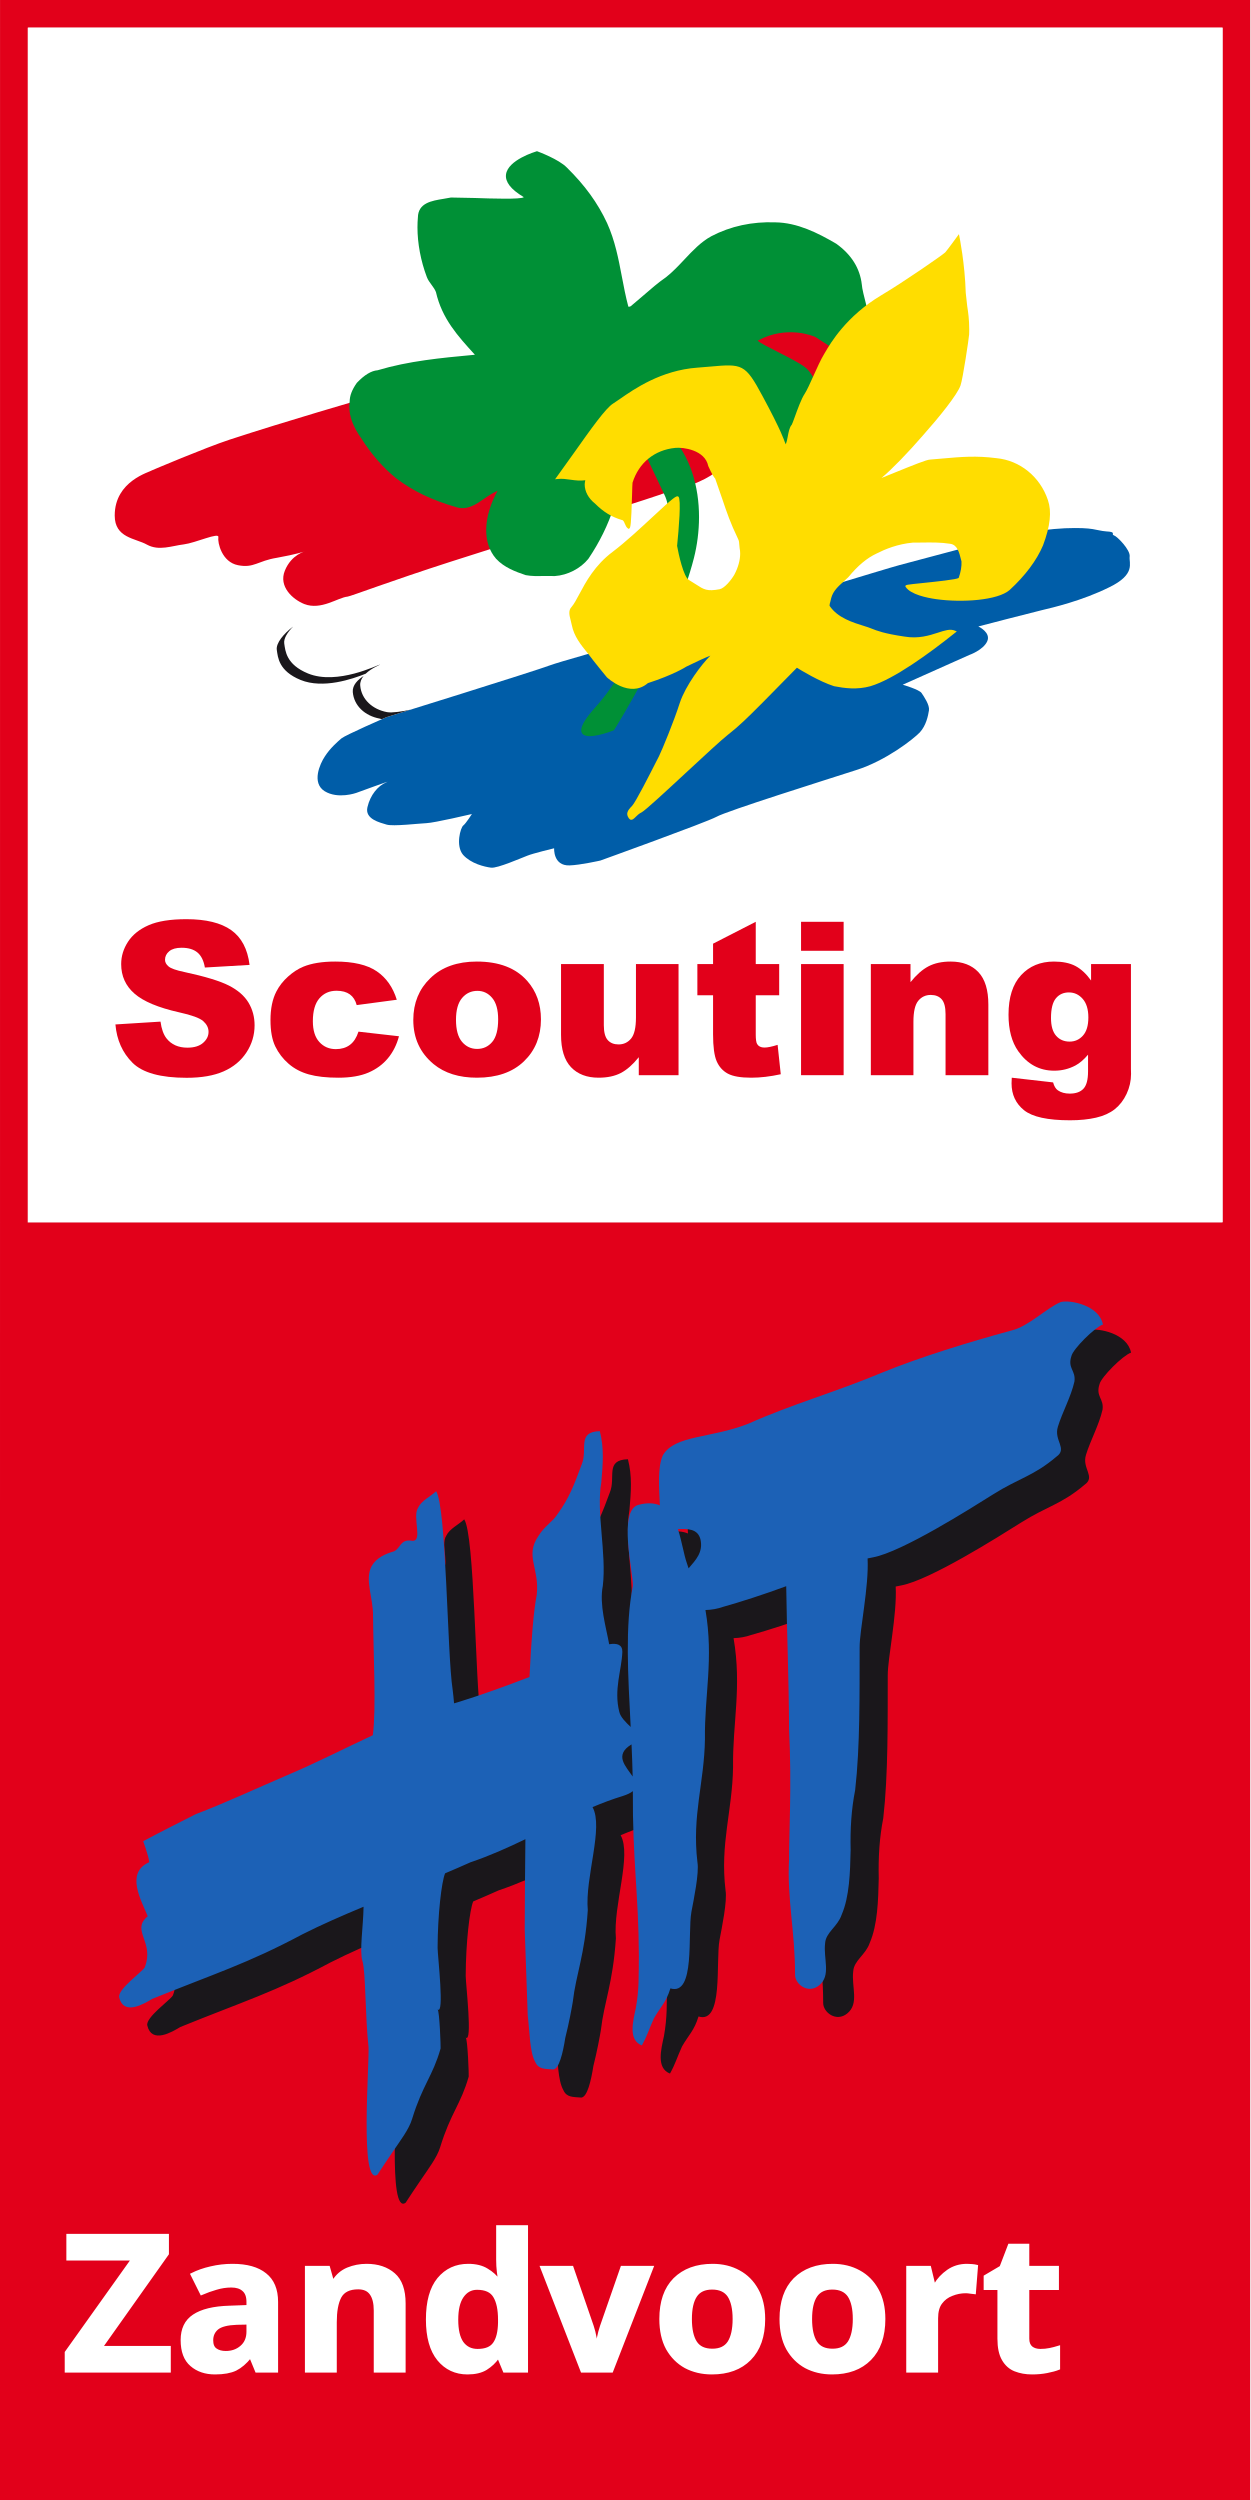
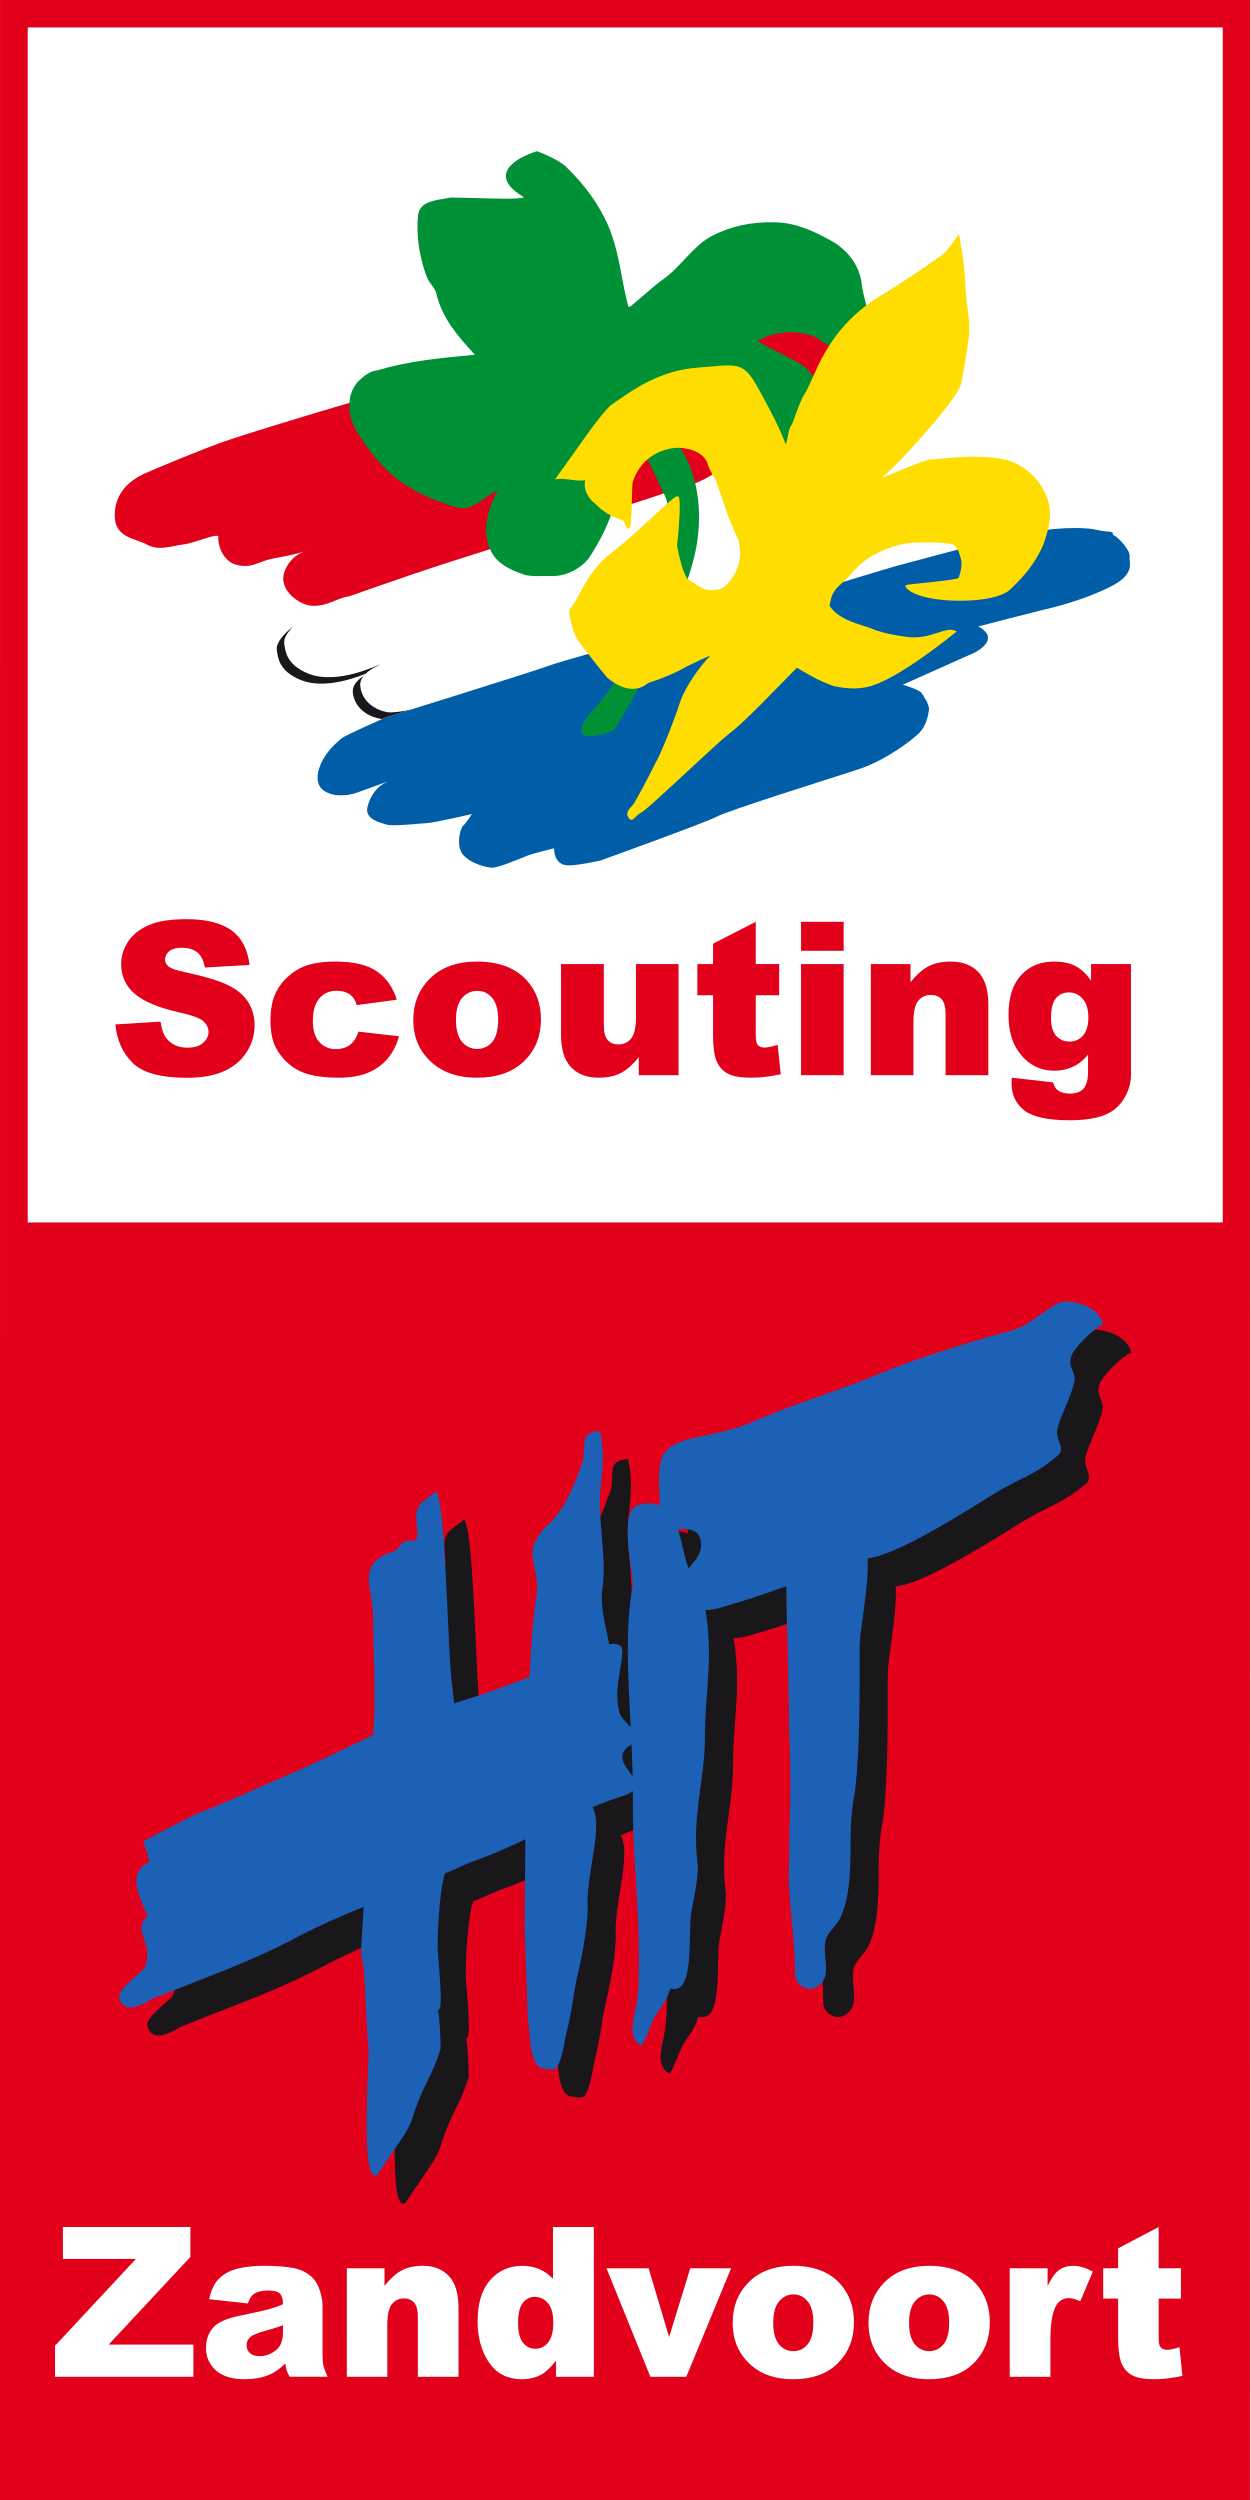
<svg xmlns="http://www.w3.org/2000/svg" version="1.1" width="204.337" height="408.625" id="svg2" xml:space="preserve">
  <defs id="defs6" />
  <g transform="matrix(1.25,0,0,-1.25,0,408.625)" id="g10">
    <g transform="scale(0.1)" id="g12">
      <g id="g9632" transform="matrix(19.8778,0,0,-18.80744,-19338.741,10633.13)">
        <g id="g82028">
          <path id="path4076-6-2" style="fill:#e2001a;fill-opacity:1;fill-rule:nonzero;stroke:none;stroke-width:0.517" d="m 974.704,393.476 h 78.598 v 83.07 l -78.598,0.002 z m 80.416,-1.923 h -82.236 l -0.004,173.816 h 82.234 z" />
          <path d="m 974.732,393.476 h 78.571 v 83.043 h -78.571 z" style="fill:#ffffff;fill-opacity:1;fill-rule:nonzero;stroke:none;stroke-width:0.517" id="path4078-2-2" />
          <g id="g4088-6-0" transform="matrix(0.5030737,0,0,-0.5317044,1007.809,400.7399)">
            <path d="m 0,0 c -1.266,-0.374 -5.429,-1.854 -5.858,-5.208 -0.022,-0.172 -0.035,-0.354 -0.035,-0.543 0,-0.094 0.012,-0.193 0.019,-0.291 -0.537,0.016 -1.032,0.031 -1.367,0.043 l -3.419,0.069 -1.234,-0.217 c -1.465,-0.239 -5.424,-0.885 -5.504,-4.953 -0.012,-0.27 -0.059,-1.342 -0.059,-1.342 0,-2.416 0.494,-5.055 1.392,-7.43 0.264,-0.709 0.668,-1.254 0.961,-1.652 0.004,-0.005 0.177,-0.254 0.229,-0.329 0.516,-2.029 1.376,-3.696 2.403,-5.168 -2.774,-0.332 -5.574,-0.785 -8.335,-1.613 l 0.558,0.104 c -1.507,-0.114 -2.95,-0.914 -4.414,-2.449 l -0.135,-0.143 -0.113,-0.16 c -0.489,-0.698 -0.844,-1.381 -1.078,-2.059 -5.703,-1.688 -10.399,-3.133 -14.208,-4.378 -3.359,-1.107 -10.045,-3.952 -10.327,-4.073 l -0.183,-0.078 c 0,0 -0.039,-0.026 -0.051,-0.033 -0.049,-0.02 -0.099,-0.041 -0.099,-0.041 -5.114,-2.082 -6.187,-5.604 -6.187,-8.192 0,-4.065 3.155,-5.193 4.671,-5.736 0.343,-0.122 0.696,-0.248 0.879,-0.352 2.044,-1.118 4.007,-0.732 5.439,-0.45 l 0.97,0.169 c 0.703,0.086 1.476,0.315 2.246,0.557 0.709,-1.487 2.006,-2.86 4.042,-3.252 1.741,-0.341 2.902,-0.02 3.836,0.317 0.053,-0.523 0.159,-1.045 0.374,-1.552 0.36,-0.849 0.961,-1.628 1.707,-2.291 -1.233,-0.964 -2.984,-2.703 -2.984,-4.812 0,-0.19 0.014,-0.381 0.045,-0.576 -10e-4,0.002 0.02,-0.145 0.02,-0.145 0.16,-1.126 0.586,-4.118 4.682,-5.796 1.575,-0.645 3.397,-0.828 5.44,-0.566 0.18,-0.617 0.45,-1.199 0.809,-1.728 -1.127,-0.556 -1.381,-0.749 -1.554,-0.888 l -0.057,-0.047 c -0.751,-0.641 -1.844,-1.643 -2.668,-2.929 -0.343,-0.512 -1.375,-2.232 -1.375,-4.192 0,-0.354 0.034,-0.716 0.111,-1.08 0.262,-1.228 0.965,-2.233 2.033,-2.907 1.489,-0.92 3.115,-1.015 4.37,-0.896 0.204,-1.319 1.172,-2.826 4.164,-3.703 l 0.191,-0.057 c 0.963,-0.293 2.259,-0.242 4.995,-0.01 l 1.099,0.085 c 0.331,0.011 0.887,0.094 1.536,0.21 10e-4,-1.343 0.396,-2.539 1.148,-3.428 l 0.054,-0.063 c 1.694,-1.881 4.248,-2.391 5.266,-2.522 1.136,-0.159 2.585,0.325 5.394,1.469 l 0.687,0.275 c 0.137,0.054 0.478,0.154 0.879,0.265 0.109,-0.145 0.186,-0.298 0.321,-0.437 0.605,-0.624 1.689,-1.355 3.411,-1.295 1.57,0.041 4.219,0.631 4.516,0.697 l 0.159,0.036 0.152,0.056 c 3.273,1.18 14.067,5.091 15.509,5.866 l 0.054,0.031 c 1.196,0.603 10.773,3.659 14.863,4.963 l 2.94,0.943 c 4.309,1.355 8.266,4.418 9.406,5.605 l 0.041,0.045 c 0.955,1.042 1.577,2.471 1.85,4.246 0.031,0.19 0.045,0.377 0.045,0.563 0,0.933 -0.363,1.817 -0.85,2.654 2.241,1 4.427,1.977 4.49,2.005 0.803,0.298 2.868,1.221 3.731,3.128 0.201,0.447 0.292,0.885 0.319,1.312 2.39,0.614 5.027,1.289 5.027,1.289 0.002,0 0.082,0.02 0.082,0.02 1.515,0.359 5.539,1.313 9.289,3.171 3.504,1.696 4.178,3.706 4.178,5.401 0,0.23 -0.014,0.453 -0.032,0.67 l -0.013,0.154 -0.012,-0.196 c 0.015,0.126 0.023,0.254 0.023,0.382 0,1.758 -1.455,3.635 -2.789,4.615 -0.021,0.076 -0.037,0.129 -0.037,0.129 -0.846,1.02 -2.109,1.086 -2.717,1.117 l 0.069,-0.004 -0.746,0.122 c -0.963,0.203 -2.012,0.359 -4.254,0.309 -0.052,0.675 -0.158,1.323 -0.367,1.926 -1.328,3.98 -4.841,6.823 -8.943,7.212 -2.569,0.324 -4.559,0.208 -6.7,0.025 1.84,2.151 3.728,4.584 4.225,6.035 0.43,1.225 1.223,6.816 1.261,7.335 l 0.006,0.077 0.011,0.719 c 0,1.542 -0.155,2.59 -0.284,3.434 -0.01,0.085 -0.162,1.469 -0.178,1.605 -0.123,3.707 -0.741,7 -0.866,7.628 l -1.24,6.155 -3.705,-5.046 c -0.484,-0.669 -1.079,-1.47 -1.336,-1.793 -0.738,-0.567 -4.149,-2.928 -6.73,-4.544 -0.578,2.327 -1.957,4.374 -4.144,5.939 l -0.098,0.07 -0.104,0.062 c -2.75,1.607 -5.771,3.102 -9.239,3.148 -3.476,0.12 -6.71,-0.588 -9.616,-2.105 -1.766,-0.953 -3.072,-2.346 -4.225,-3.574 -0.724,-0.77 -1.394,-1.484 -2.107,-2.047 l 0.137,0.101 c -0.629,-0.433 -1.213,-0.894 -1.778,-1.361 -0.435,2.292 -0.943,4.86 -2.074,7.361 -1.372,2.936 -3.205,5.471 -5.772,8.002 -1.247,1.281 -3.534,2.264 -4.79,2.737 L 1.623,-0.017 0.84,0.247 Z" style="fill:#ffffff;fill-opacity:1;fill-rule:nonzero;stroke:none" id="path4090-0-2" />
          </g>
          <g id="g4092-6-4" transform="matrix(0.5030737,0,0,-0.5317044,991.5831,436.2888)">
            <path d="m 0,0 c -0.149,0.932 1.083,2.277 2.351,3.174 1.306,0.894 3.397,1.827 4.668,2.275 1.267,0.412 2.164,0.71 2.873,0.936 4.107,1.418 13.365,4.664 13.738,4.812 0.41,0.19 21.426,7.057 23.219,7.432 1.753,0.373 9.294,3.729 10.081,4.403 0.519,0.448 15.787,2.202 17.767,1.232 1.939,-0.97 -0.634,-7.618 2.912,-6.645 3.504,0.969 14.444,2.688 16.384,-0.447 1.941,-3.137 0.376,-4.705 -1.006,-5.301 -1.344,-0.562 -26.764,-6.906 -26.764,-6.906 0,0 -36.211,-9.781 -37.592,-10.004 -1.082,-0.189 -8.547,-2.503 -11.386,-3.434 -0.783,-0.261 0.112,0.037 -1.379,-0.412 -1.906,-0.556 -1.569,-0.261 -2.428,-0.111 -1.904,0.373 -3.36,1.682 -3.51,3.471 -0.149,1.754 2.801,2.761 2.578,2.761 -0.224,0 -5.563,-2.725 -9.407,-1.158 C 0.224,-2.764 0.148,-0.971 0,0" style="fill:#ffffff;fill-opacity:1;fill-rule:nonzero;stroke:none" id="path4094-4-4" />
          </g>
          <g id="g4096-8-8" transform="matrix(0.5030737,0,0,-0.5317044,998.2916,441.4205)">
            <path d="m 0,0 c 0,0 19.337,6.007 21.428,6.795 2.09,0.782 24.784,7.018 26.353,7.352 1.53,0.336 17.508,5.266 19.333,5.75 1.83,0.485 13.891,3.696 13.891,3.696 0,0 3.846,0.93 7.726,1.117 3.883,0.15 3.993,-0.298 5.413,-0.41 1.419,-0.074 0.558,-0.373 1.009,-0.524 0.41,-0.111 2.162,-1.902 2.053,-2.761 -0.115,-0.858 0.856,-2.315 -2.689,-4.03 -3.547,-1.757 -7.392,-2.652 -8.811,-2.988 -1.416,-0.334 -8.289,-2.126 -8.289,-2.126 0,0 1.685,-0.784 1.161,-1.942 C 78.056,8.772 76.226,8.138 76.226,8.138 L 67.528,4.253 c 0,0 2.166,-0.633 2.463,-1.081 0.3,-0.448 1.082,-1.568 0.969,-2.275 -0.109,-0.712 -0.373,-1.982 -1.192,-2.876 -0.824,-0.858 -4.406,-3.696 -8.325,-4.93 -3.918,-1.267 -16.911,-5.336 -18.29,-6.121 -1.383,-0.743 -15.158,-5.709 -15.158,-5.709 0,0 -2.648,-0.598 -4.03,-0.635 -2.164,-0.074 -2.016,2.239 -2.016,2.239 0,0 -2.799,-0.673 -3.51,-0.971 -0.708,-0.262 -3.918,-1.68 -4.739,-1.565 -0.859,0.111 -2.614,0.52 -3.658,1.679 -1.009,1.194 -0.335,3.581 0.037,3.846 0.335,0.26 1.118,1.49 1.118,1.49 0,0 -4.926,-1.157 -5.934,-1.193 -0.969,-0.037 -4.367,-0.451 -5.227,-0.188 -0.856,0.264 -2.873,0.71 -2.5,2.276 0.373,1.608 1.381,2.8 2.464,3.248 1.082,0.451 -3.92,-1.379 -3.92,-1.379 0,0 -2.389,-0.86 -4.143,0.223 -1.718,1.084 -0.634,3.548 0.037,4.554 0.671,1.046 1.642,1.905 2.165,2.35 C -5.303,-2.313 0,0 0,0" style="fill:#005da8;fill-opacity:1;fill-rule:nonzero;stroke:none" id="path4098-6-0" />
          </g>
          <g id="g4100-8-4" transform="matrix(0.5030737,0,0,-0.5317044,982.9075,424.2408)">
            <path d="m 0,0 c 0,0 6.829,2.91 10.114,3.993 7.54,2.465 16.836,5.153 19.898,6.049 2.91,0.895 11.907,3.62 19.522,5.934 6.049,1.83 11.273,3.398 11.834,3.545 1.306,0.298 27.436,8.513 28.296,7.505 0.858,-0.969 3.548,-3.397 3.398,-6.908 C 92.911,16.573 86.417,7.95 85.297,7.354 84.14,6.792 64.804,2.985 64.804,2.985 c 0,0 10.004,3.957 10.449,-0.15 0.414,-4.106 -7.764,-5.562 -8.174,-5.784 -0.409,-0.262 -16.237,-5.227 -28.107,-9.034 -7.879,-2.538 -12.954,-4.479 -13.441,-4.553 -1.267,-0.112 -3.469,-1.83 -5.674,-0.972 -1.492,0.596 -3.395,2.276 -2.538,4.366 0.86,2.131 2.69,2.539 2.69,2.539 0,0 -1.196,-0.408 -3.734,-0.859 -2.539,-0.41 -2.987,-1.379 -5.077,-0.97 -2.127,0.411 -2.689,2.95 -2.577,3.66 0.149,0.708 -2.984,-0.747 -4.517,-0.936 -1.567,-0.186 -3.248,-0.895 -4.815,-0.035 -1.528,0.859 -4.218,0.859 -4.218,3.806 0,4.555 4.593,5.677 4.929,5.937" style="fill:#e2001a;fill-opacity:1;fill-rule:nonzero;stroke:none" id="path4102-1-6" />
          </g>
          <g id="g4104-6-4" transform="matrix(0.5030737,0,0,-0.5317044,1030.003,413.3699)">
            <path d="M 0,0 C 0,0.002 -0.281,1.17 -0.281,1.17 -0.527,2.128 -0.83,3.317 -0.855,3.825 -1.096,5.95 -2.221,7.746 -4.2,9.163 c -2.446,1.432 -5.095,2.756 -7.96,2.793 -3.035,0.111 -5.848,-0.496 -8.362,-1.81 C -21.883,9.411 -22.984,8.237 -24.053,7.1 -24.801,6.304 -25.574,5.479 -26.443,4.792 -27.492,4.068 -28.467,3.22 -29.408,2.401 L -31.073,0.985 C -31.11,0.976 -31.302,0.892 -31.36,0.919 l -0.037,0.066 c -0.34,1.28 -0.59,2.594 -0.832,3.867 -0.441,2.316 -0.895,4.711 -1.937,7.014 -1.23,2.634 -2.899,4.937 -5.256,7.253 -1.057,1.09 -3.747,2.079 -3.86,2.123 l -0.047,0.016 -0.047,-0.013 c -0.154,-0.047 -3.76,-1.125 -4.004,-3.031 -0.123,-0.965 0.634,-1.946 2.252,-2.916 -0.002,0 0.036,-0.031 0.071,-0.059 -0.447,-0.298 -4.145,-0.176 -6.389,-0.099 l -3.129,0.063 c -0.029,-0.005 -0.979,-0.173 -0.979,-0.173 -1.553,-0.253 -3.316,-0.535 -3.348,-2.437 -0.037,-0.416 -0.056,-0.842 -0.056,-1.281 0,-2.096 0.429,-4.403 1.224,-6.504 0.137,-0.37 0.381,-0.704 0.617,-1.022 0.232,-0.318 0.454,-0.619 0.577,-0.953 0.795,-3.479 2.863,-5.746 5.055,-8.148 0,0 0.025,-0.03 0.036,-0.041 -0.129,-0.012 -0.263,-0.026 -0.263,-0.026 -4.131,-0.387 -8.406,-0.787 -12.459,-2.004 -0.82,-0.062 -1.72,-0.601 -2.715,-1.645 -0.645,-0.919 -0.936,-1.694 -0.936,-2.458 -0.033,-0.223 -0.046,-0.449 -0.046,-0.676 0,-1.281 0.493,-2.596 1.528,-4.073 1.363,-2.146 2.876,-3.878 4.621,-5.295 2.213,-1.668 4.634,-2.829 7.853,-3.762 1.421,-0.438 2.581,0.376 3.707,1.165 0.536,0.376 1.095,0.731 1.673,0.977 -0.837,-1.502 -1.485,-3.35 -1.485,-5.141 0,-1.358 0.366,-2.672 1.299,-3.748 1.047,-1.129 2.548,-1.693 3.872,-2.134 0.784,-0.145 1.53,-0.13 2.321,-0.109 l 1.487,-0.009 c 1.654,0.104 3.367,0.989 4.383,2.257 2.941,4.36 4.421,9.005 4.421,13.837 0,0.558 -0.02,1.12 -0.06,1.681 0.021,0.047 0.165,0.368 0.165,0.368 0,0 0.057,0.121 0.111,0.236 0.188,-0.17 1.343,-1.211 1.343,-1.211 1.441,-1.128 1.508,-1.276 2.32,-3.069 l 1.637,-3.454 c 0.415,-0.811 0.609,-1.987 0.609,-3.416 0,-6.483 -3.994,-18.145 -9.62,-24.375 -1.249,-1.387 -1.865,-2.38 -1.865,-3.013 0,-0.161 0.039,-0.298 0.118,-0.415 0.66,-0.945 3.766,0.249 4.117,0.39 l 0.044,0.016 0.026,0.041 c 0.08,0.125 7.919,12.567 10.433,22.477 0.415,1.631 0.669,3.47 0.669,5.364 0,3.889 -1.069,8.015 -4.027,11.054 -0.032,0.025 -0.609,0.507 -0.609,0.507 -0.243,0.228 -0.52,0.479 -0.84,0.671 0.068,0.138 0.195,0.409 0.263,0.552 1.465,-0.385 2.817,-0.981 4.122,-1.564 1.569,-0.703 3.048,-1.366 4.73,-1.686 0.594,-0.145 1.013,-0.389 1.418,-0.626 0.613,-0.357 1.191,-0.691 2.275,-0.645 l 1.67,0.176 c 0.754,0.112 1.25,0.187 1.771,-0.051 0.186,-0.084 0.441,-0.041 0.774,0.14 1.442,0.785 4.069,4.005 4.287,5.537 0.008,0.086 0.008,0.188 0.008,0.297 0,1.305 -0.49,4.08 -1.966,5.217 -0.737,0.577 -2.26,1.349 -3.604,2.027 -1.069,0.539 -2.366,1.197 -2.603,1.46 3.949,2.144 7.507,0.494 7.543,0.478 3.702,-2.385 4.907,-3.158 5.331,-3.371 0.02,-0.014 0.008,-0.044 0.028,-0.055 0,0 0.018,0.024 0.023,0.029 0.164,-0.078 0.195,-0.056 0.225,-0.018 l 0.085,0.13 -0.171,0.111 c -0.135,0.086 0.138,0.66 0.378,1.166 C -0.469,-3.861 0.378,-2.075 0,0" style="fill:#009036;fill-opacity:1;fill-rule:nonzero;stroke:none" id="path4106-26-7" />
          </g>
          <g id="g4108-6-5" transform="matrix(0.5030737,0,0,-0.5317044,1025.846,417.0914)">
            <path d="M 0,0 V -0.002 Z" style="fill:#009036;fill-opacity:1;fill-rule:nonzero;stroke:none" id="path4110-1-6" />
          </g>
          <g id="g4112-5-8" transform="matrix(0.5030737,0,0,-0.5317044,1041.813,426.3183)">
            <path d="m 0,0 c -1.013,3.038 -3.654,5.186 -6.732,5.473 -2.657,0.341 -4.586,0.17 -7.03,-0.045 l -1.657,-0.142 c -0.405,0 -2.202,-0.722 -4.701,-1.739 -0.592,-0.242 -1.158,-0.473 -1.639,-0.664 1.366,1.127 3.536,3.39 5.38,5.518 2.125,2.385 4.542,5.37 4.956,6.581 0.308,0.873 1.087,6.127 1.128,6.681 0.005,0.212 0.01,0.411 0.01,0.603 0,1.371 -0.139,2.283 -0.264,3.099 l -0.191,1.729 c -0.114,3.849 -0.82,7.304 -0.826,7.342 l -0.067,0.33 -0.2,-0.274 c -0.013,-0.017 -1.27,-1.754 -1.595,-2.116 -0.33,-0.33 -5.472,-3.896 -8.365,-5.606 -4.571,-2.731 -6.638,-6.268 -7.315,-7.43 l -0.162,-0.274 c -0.425,-0.696 -0.912,-1.777 -1.38,-2.821 -0.44,-0.976 -0.854,-1.899 -1.157,-2.364 -0.427,-0.631 -0.935,-2.034 -1.306,-3.063 -0.164,-0.453 -0.321,-0.883 -0.377,-0.972 -0.301,-0.321 -0.422,-0.979 -0.538,-1.614 -0.066,-0.363 -0.141,-0.7 -0.245,-0.951 -0.048,0.092 -0.101,0.205 -0.142,0.33 -0.014,0.048 -0.405,1.368 -2.886,5.96 -2.293,4.279 -2.644,4.249 -6.933,3.87 l -1.609,-0.133 c -4.737,-0.347 -8.249,-2.79 -10.133,-4.103 l -0.869,-0.586 C -57.819,12.02 -59.73,9.324 -61.938,6.205 l -2.5,-3.49 0.334,0.033 c 0.585,0.068 1.131,-0.011 1.713,-0.096 0.606,-0.086 1.235,-0.16 1.904,-0.067 -0.037,-0.18 -0.079,-0.362 -0.079,-0.544 0,-0.91 0.475,-1.813 1.353,-2.508 1.096,-1.094 2.152,-1.742 3.522,-2.152 0.171,-0.007 0.272,-0.236 0.365,-0.462 0.104,-0.243 0.212,-0.498 0.415,-0.638 l 0.076,-0.054 0.101,0.048 c 0.171,0.096 0.244,0.494 0.359,4.336 0.021,0.766 0.044,1.557 0.064,1.655 0.827,2.613 2.866,4.276 5.582,4.551 1.006,0.109 3.897,-0.254 4.32,-2.379 0.012,-0.04 0.573,-1.295 0.906,-1.637 0.004,-0.016 0.942,-2.707 0.942,-2.707 0.578,-1.715 1.033,-3.069 2.045,-5.173 0.139,-0.25 0.153,-0.515 0.168,-0.79 l 0.044,-0.442 c 0.046,-0.222 0.068,-0.459 0.068,-0.703 0,-0.851 -0.266,-1.816 -0.762,-2.746 -0.407,-0.707 -1.274,-1.767 -1.914,-1.902 -1.656,-0.315 -2.077,-0.041 -3.094,0.623 l -0.943,0.59 c -0.687,0.402 -1.34,3.349 -1.535,4.451 0.229,2.248 0.552,6.133 0.172,6.439 -0.229,0.205 -0.667,-0.136 -3.319,-2.601 -1.609,-1.494 -3.611,-3.354 -5.264,-4.603 -2.358,-1.761 -3.53,-3.962 -4.387,-5.57 -0.372,-0.698 -0.694,-1.302 -1.008,-1.652 -0.446,-0.476 -0.275,-1.118 -0.112,-1.735 l 0.148,-0.63 c 0.289,-1.474 1.19,-2.585 2.059,-3.659 l 0.175,-0.218 c 0.588,-0.81 2.335,-2.931 2.352,-2.952 0.043,-0.038 2.976,-2.807 5.363,-0.764 3.364,1.088 4.961,2.111 5.024,2.155 1.197,0.592 2.506,1.196 3.15,1.438 -1.084,-1.049 -3.25,-3.888 -4.006,-6.195 -0.753,-2.368 -2.316,-6.154 -2.717,-6.96 l -0.41,-0.799 c -0.789,-1.553 -2.634,-5.192 -3.111,-5.698 -0.602,-0.601 -0.835,-1.014 -0.424,-1.606 0.086,-0.127 0.184,-0.193 0.298,-0.205 0.202,-0.016 0.373,0.153 0.587,0.364 0.203,0.201 0.455,0.451 0.795,0.612 0.484,0.253 3.131,2.706 5.93,5.302 2.234,2.071 4.543,4.213 5.294,4.793 1.545,1.203 2.715,2.375 4.194,3.856 l 0.414,0.412 c 0,0 3.871,3.937 4.47,4.544 0.477,-0.3 2.94,-1.806 4.86,-2.416 1.389,-0.273 3.027,-0.482 4.751,0 3.073,0.908 7.732,4.313 11.101,7.006 l 0.195,0.157 -0.227,0.098 c -0.624,0.269 -1.339,0.034 -2.244,-0.262 -1.125,-0.364 -2.526,-0.821 -4.36,-0.511 -2.655,0.389 -3.613,0.768 -4.312,1.046 l -0.482,0.18 c -0.003,0 -0.287,0.091 -0.287,0.091 -1.791,0.555 -3.644,1.136 -4.713,2.687 -0.009,0.028 -0.014,0.055 -0.014,0.086 0,0.123 0.053,0.301 0.11,0.497 l 0.113,0.466 c 0.244,0.922 0.947,1.548 1.625,2.153 l 0.61,0.567 c 1.256,1.524 2.44,2.508 3.728,3.106 1.071,0.548 2.748,1.235 4.691,1.407 l 1.17,0.01 c 1.273,0.019 2.476,0.037 3.723,-0.161 0.933,-0.123 1.181,-1.111 1.42,-2.066 l 0.063,-0.25 c 0.032,-0.631 -0.102,-1.426 -0.37,-2.15 -0.232,-0.202 -2.988,-0.485 -4.631,-0.657 -2.289,-0.234 -2.291,-0.243 -2.326,-0.4 l -0.014,-0.059 0.043,-0.063 c 0.645,-0.988 2.776,-1.425 3.99,-1.596 3.404,-0.477 8.041,-0.159 9.598,1.193 2.039,1.871 3.549,3.888 4.371,5.839 C 0.311,-3.422 0.52,-1.486 0,0" style="fill:#ffdd00;fill-opacity:1;fill-rule:nonzero;stroke:none" id="path4114-1-4" />
          </g>
          <g id="g4116-9-1" transform="matrix(0.5030737,0,0,-0.5317044,997.8745,437.7582)">
            <path d="m 0,0 c -0.221,-0.006 -5.576,-2.736 -9.404,-1.167 -2.872,1.179 -2.962,2.956 -3.11,3.919 -0.097,0.644 0.42,1.47 1.16,2.216 -1.199,-0.902 -2.271,-2.157 -2.131,-3.064 0.146,-0.959 0.236,-2.739 3.108,-3.916 2.942,-1.205 6.787,0.125 8.508,0.813 C -1.056,-0.416 0.144,0.005 0,0" style="fill:#1a171b;fill-opacity:1;fill-rule:nonzero;stroke:none" id="path4118-1-9" />
          </g>
          <g id="g4120-3-0" transform="matrix(0.5030737,0,0,-0.5317044,999.8897,440.8929)">
            <path d="m 0,0 c -0.983,-0.228 -2.427,-0.448 -3.078,-0.325 -1.901,0.357 -3.352,1.666 -3.505,3.465 -0.041,0.48 0.15,0.901 0.44,1.263 -0.719,-0.468 -1.49,-1.181 -1.412,-2.109 0.152,-1.798 1.604,-3.107 3.505,-3.463 0.12,-0.023 0.216,-0.049 0.298,-0.073 0.354,0.154 0.575,0.25 0.575,0.25 0,0 1.264,0.395 3.177,0.992" style="fill:#1a171b;fill-opacity:1;fill-rule:nonzero;stroke:none" id="path4122-9-7" />
          </g>
          <g id="g4124-7-7" transform="matrix(0.5030737,0,0,-0.5317044,980.4742,462.779)">
            <path d="m 0,0 5.896,0.368 c 0.128,-0.956 0.388,-1.685 0.78,-2.187 0.638,-0.812 1.551,-1.218 2.737,-1.218 0.884,0 1.566,0.207 2.045,0.623 0.479,0.414 0.718,0.895 0.718,1.442 0,0.52 -0.228,0.985 -0.684,1.396 C 11.036,0.835 9.978,1.222 8.318,1.587 5.6,2.198 3.662,3.011 2.503,4.022 1.336,5.034 0.752,6.325 0.752,7.894 c 0,1.031 0.299,2.003 0.896,2.921 0.597,0.916 1.497,1.637 2.696,2.162 1.199,0.524 2.843,0.787 4.931,0.787 2.564,0 4.518,-0.478 5.863,-1.43 1.345,-0.954 2.146,-2.47 2.401,-4.55 L 11.697,7.442 C 11.542,8.345 11.216,9.003 10.719,9.413 10.222,9.823 9.535,10.028 8.66,10.028 7.939,10.028 7.396,9.876 7.032,9.569 6.667,9.265 6.484,8.892 6.484,8.454 6.484,8.136 6.636,7.849 6.937,7.593 7.229,7.329 7.922,7.082 9.016,6.854 11.725,6.271 13.665,5.68 14.837,5.083 c 1.172,-0.598 2.025,-1.34 2.559,-2.223 0.533,-0.885 0.8,-1.875 0.8,-2.969 0,-1.287 -0.356,-2.472 -1.067,-3.557 -0.712,-1.086 -1.706,-1.908 -2.983,-2.47 -1.277,-0.561 -2.886,-0.841 -4.83,-0.841 -3.411,0 -5.773,0.657 -7.086,1.969 C 0.917,-3.693 0.173,-2.025 0,0" style="fill:#e2001a;fill-opacity:1;fill-rule:nonzero;stroke:none" id="path4126-9-6" />
          </g>
          <g id="g4128-76-6" transform="matrix(0.5030737,0,0,-0.5317044,996.4626,463.2806)">
            <path d="M 0,0 5.295,-0.602 C 5.003,-1.706 4.524,-2.662 3.858,-3.469 3.192,-4.275 2.342,-4.903 1.307,-5.35 0.271,-5.797 -1.045,-6.021 -2.641,-6.021 c -1.541,0 -2.825,0.144 -3.85,0.431 -1.027,0.287 -1.909,0.752 -2.648,1.395 -0.739,0.642 -1.318,1.395 -1.737,2.261 -0.42,0.866 -0.63,2.015 -0.63,3.446 0,1.494 0.255,2.738 0.767,3.731 0.373,0.729 0.884,1.382 1.532,1.961 0.647,0.579 1.313,1.01 1.997,1.291 1.085,0.447 2.477,0.671 4.173,0.671 2.371,0 4.18,-0.424 5.425,-1.272 1.245,-0.848 2.118,-2.09 2.62,-3.722 l -5.24,-0.698 c -0.164,0.621 -0.463,1.088 -0.897,1.402 -0.434,0.314 -1.015,0.473 -1.744,0.473 -0.921,0 -1.667,-0.33 -2.237,-0.991 -0.57,-0.66 -0.855,-1.659 -0.855,-2.997 0,-1.192 0.282,-2.099 0.849,-2.717 0.564,-0.621 1.285,-0.929 2.161,-0.929 0.729,0 1.343,0.186 1.84,0.56 C -0.618,-1.351 -0.246,-0.775 0,0" style="fill:#e2001a;fill-opacity:1;fill-rule:nonzero;stroke:none" id="path4130-3-2" />
          </g>
          <g id="g4132-6-4" transform="matrix(0.5030737,0,0,-0.5317044,1002.877,462.4586)">
            <path d="m 0,0 c 0,-1.295 0.262,-2.253 0.786,-2.874 0.525,-0.62 1.184,-0.93 1.978,-0.93 0.801,0 1.461,0.305 1.976,0.916 0.516,0.612 0.774,1.593 0.774,2.943 0,1.258 -0.261,2.195 -0.781,2.81 C 4.214,3.482 3.571,3.789 2.805,3.789 1.993,3.789 1.322,3.477 0.793,2.852 0.265,2.228 0,1.275 0,0 m -5.582,-0.014 c 0,2.216 0.747,4.042 2.244,5.479 1.495,1.437 3.516,2.155 6.061,2.155 2.909,0 5.107,-0.845 6.593,-2.532 1.196,-1.358 1.793,-3.032 1.793,-5.02 0,-2.235 -0.741,-4.066 -2.223,-5.493 -1.483,-1.428 -3.532,-2.141 -6.15,-2.141 -2.335,0 -4.223,0.592 -5.664,1.778 -1.769,1.469 -2.654,3.393 -2.654,5.774" style="fill:#e2001a;fill-opacity:1;fill-rule:nonzero;stroke:none" id="path4134-8-9" />
          </g>
          <g id="g4136-2-4" transform="matrix(0.5030737,0,0,-0.5317044,1017.517,466.3073)">
            <path d="M 0,0 H -5.199 V 2.354 C -5.975,1.388 -6.758,0.698 -7.546,0.287 c -0.789,-0.409 -1.758,-0.615 -2.907,-0.615 -1.532,0 -2.735,0.458 -3.606,1.375 -0.871,0.917 -1.306,2.328 -1.306,4.234 v 9.248 h 5.595 v -7.99 c 0,-0.911 0.169,-1.56 0.506,-1.941 0.338,-0.384 0.813,-0.576 1.423,-0.576 0.666,0 1.212,0.256 1.636,0.766 0.424,0.512 0.637,1.429 0.637,2.751 v 6.99 H 0 Z" style="fill:#e2001a;fill-opacity:1;fill-rule:nonzero;stroke:none" id="path4138-0-6" />
          </g>
          <g id="g4140-6-7" transform="matrix(0.5030737,0,0,-0.5317044,1022.596,455.643)">
            <path d="M 0,0 V -5.527 H 3.064 V -9.604 H 0 v -5.148 c 0,-0.618 0.06,-1.028 0.178,-1.228 0.182,-0.31 0.502,-0.464 0.958,-0.464 0.41,0 0.984,0.119 1.723,0.354 l 0.411,-3.843 c -1.377,-0.301 -2.664,-0.452 -3.858,-0.452 -1.387,0 -2.408,0.178 -3.064,0.532 -0.659,0.356 -1.143,0.896 -1.458,1.62 -0.314,0.724 -0.472,1.897 -0.472,3.519 v 5.11 h -2.052 v 4.077 h 2.052 v 2.668 z" style="fill:#e2001a;fill-opacity:1;fill-rule:nonzero;stroke:none" id="path4142-5-2" />
          </g>
          <path d="m 1025.576,458.582 h 2.801 v 7.725 h -2.801 z m 0,-2.939 h 2.801 v 2.015 h -2.801 z" style="fill:#e2001a;fill-opacity:1;fill-rule:nonzero;stroke:none;stroke-width:0.517" id="path4144-4-3" />
          <g id="g4146-3-5" transform="matrix(0.5030737,0,0,-0.5317044,1030.167,458.582)">
            <path d="m 0,0 h 5.186 v -2.366 c 0.774,0.966 1.559,1.657 2.352,2.073 0.794,0.414 1.761,0.622 2.901,0.622 1.541,0 2.748,-0.459 3.618,-1.376 0.873,-0.916 1.308,-2.332 1.308,-4.248 v -9.234 H 9.769 v 7.99 c 0,0.912 -0.169,1.558 -0.506,1.935 -0.337,0.379 -0.812,0.569 -1.423,0.569 -0.676,0 -1.223,-0.256 -1.642,-0.767 -0.42,-0.511 -0.63,-1.427 -0.63,-2.749 v -6.978 H 0 Z" style="fill:#e2001a;fill-opacity:1;fill-rule:nonzero;stroke:none" id="path4148-8-2" />
          </g>
          <g id="g4150-4-9" transform="matrix(0.5030737,0,0,-0.5317044,1042.018,462.3278)">
            <path d="m 0,0 c 0,-1.049 0.225,-1.827 0.671,-2.333 0.446,-0.506 1.035,-0.76 1.765,-0.76 0.693,0 1.275,0.262 1.744,0.788 0.47,0.524 0.705,1.315 0.705,2.373 0,1.058 -0.246,1.868 -0.739,2.428 C 3.652,3.058 3.051,3.338 2.34,3.338 1.629,3.338 1.062,3.08 0.637,2.564 0.213,2.049 0,1.194 0,0 m 5.24,7.045 h 5.213 V -6.677 l 0.014,-0.642 c 0,-0.912 -0.196,-1.782 -0.582,-2.608 -0.387,-0.825 -0.903,-1.492 -1.545,-2.004 -0.645,-0.51 -1.459,-0.88 -2.449,-1.107 -0.991,-0.229 -2.123,-0.343 -3.401,-0.343 -2.918,0 -4.922,0.439 -6.011,1.314 -1.091,0.876 -1.636,2.048 -1.636,3.515 0,0.184 0.009,0.43 0.027,0.739 l 5.404,-0.615 c 0.137,-0.502 0.347,-0.848 0.63,-1.04 0.41,-0.283 0.925,-0.425 1.545,-0.425 0.803,0 1.403,0.215 1.799,0.644 0.398,0.429 0.596,1.177 0.596,2.244 v 2.203 C 4.297,-5.45 3.75,-5.919 3.201,-6.212 2.346,-6.667 1.419,-6.896 0.424,-6.896 c -1.942,0 -3.51,0.848 -4.705,2.544 -0.849,1.205 -1.273,2.795 -1.273,4.776 0,2.262 0.547,3.985 1.642,5.172 1.094,1.184 2.526,1.778 4.296,1.778 1.13,0 2.063,-0.192 2.798,-0.575 C 3.916,6.416 4.602,5.781 5.24,4.897 Z" style="fill:#e2001a;fill-opacity:1;fill-rule:nonzero;stroke:none" id="path4152-6-4" />
          </g>
          <g id="g4154-7-8" transform="matrix(0.5030737,0,0,-0.5317044,1020.807,500.5295)">
            <path d="m 0,0 c 0.391,-1.708 -0.641,-2.729 -1.551,-3.798 -0.076,0.209 -0.15,0.421 -0.217,0.655 C -2.183,-1.977 -2.43,-0.225 -2.949,1.33 -1.701,1.387 -0.354,1.404 0,0 m -9.011,-26.816 c 0.063,-1.389 0.116,-2.789 0.148,-4.202 -0.87,1.313 -2.489,2.794 -0.148,4.202 m 61.643,54.901 c -0.492,2.512 -4.254,3.25 -5.5,2.944 C 45.267,30.271 42.895,27.815 40.652,27.3 35.039,25.77 28.656,23.805 23.763,21.801 17.609,19.224 11.963,17.669 6.284,15.123 1.326,13.168 -3.34,13.658 -4.91,10.998 -5.639,9.426 -5.4,6.622 -5.309,4.435 -6.021,4.74 -6.906,4.815 -8.053,4.518 -10.868,3.921 -8.74,-4.59 -8.837,-6.087 c -1.042,-5.307 -0.628,-11.674 -0.285,-18.451 -0.63,0.601 -1.32,1.269 -1.484,1.954 -0.753,2.938 0.31,5.476 0.393,7.855 0.027,0.969 -0.701,1.174 -1.721,1.006 -0.405,2.234 -1.313,5.185 -0.832,7.636 0.506,4.279 -0.885,9.599 -0.196,13.55 0.212,2.431 0.375,4.477 -0.197,6.679 -3.028,-0.076 -1.555,-2.366 -2.358,-4.323 -0.998,-2.706 -1.652,-4.424 -3.14,-6.48 -0.721,-1.136 -1.703,-1.546 -2.555,-2.944 -1.767,-2.611 0.196,-4.166 -0.195,-7.66 -0.405,-2.057 -0.713,-5.79 -0.947,-10.739 -2.984,-1.15 -6.25,-2.336 -9.069,-3.207 -0.269,-0.076 -0.529,-0.158 -0.794,-0.239 -0.05,0.593 -0.11,1.196 -0.188,1.811 -0.721,4.659 -0.803,23.887 -2.16,25.924 -0.77,-0.728 -1.916,-1.219 -2.358,-2.161 -0.786,-1.185 0.688,-4.458 -0.785,-4.319 -1.556,0.269 -1.473,-0.957 -2.356,-1.375 -1.082,-0.32 -2.308,-0.81 -2.947,-1.964 -0.917,-1.792 0.229,-4.083 0.198,-6.48 0.025,-4.352 0.445,-12.307 -0.032,-15.605 -3.749,-1.744 -7.313,-3.58 -11.164,-5.214 -4.075,-1.742 -8.084,-3.625 -11.98,-5.107 -2.078,-1.055 -4.221,-2.118 -6.873,-3.534 -0.034,0.026 0.703,-1.857 0.785,-2.75 -3.192,-1.398 -0.983,-5.082 -0.197,-7.069 -2.258,-1.857 0.933,-3.33 -0.391,-6.679 -0.312,-0.58 -3.585,-2.872 -3.34,-3.926 0.573,-2.462 3.274,-0.827 4.32,-0.198 8.118,3.298 12.455,4.609 19.641,8.446 2.445,1.238 5.169,2.428 7.992,3.604 -0.027,-2.509 -0.57,-5.849 -0.136,-7.14 0.423,-1.448 0.342,-7.174 0.785,-11.195 0.131,-2.119 -1.18,-18.402 1.178,-16.692 0.589,0.907 1.244,1.889 1.964,2.944 0.997,1.483 2.143,2.957 2.553,4.321 1.391,4.527 2.699,5.59 3.731,9.232 0.033,0.042 -0.131,4.869 -0.393,5.106 0.917,-0.81 0.016,6.881 0,8.052 0.014,4.341 0.516,8.636 0.981,9.742 1.135,0.481 2.257,0.963 3.341,1.452 2.481,0.831 4.846,1.896 7.159,3.011 -0.044,-3.777 -0.073,-7.748 -0.089,-11.848 0.081,-2.464 0.245,-7.128 0.393,-11.196 0.261,-2.151 0.261,-4.849 0.982,-6.087 0.424,-0.973 1.243,-0.891 2.356,-0.981 0.769,0.09 1.259,2.136 1.571,4.125 0.507,2.019 0.834,3.82 0.982,4.711 0.425,3.691 1.57,6.066 1.963,11.981 -0.389,4.281 2.104,10.839 0.619,13.489 1.288,0.544 2.584,1.035 3.899,1.435 0.653,0.203 1.092,0.423 1.375,0.655 -0.057,-8.935 0.752,-13.515 0.785,-21.471 -0.033,-2.807 0.049,-4.362 -0.392,-6.874 -0.377,-1.744 -1.032,-4.197 0.785,-4.91 0.719,1.287 0.885,2.021 1.571,3.535 0.866,1.514 1.605,2.088 2.161,3.928 3.288,-1.021 2.225,7.161 2.749,10.016 0.294,1.563 1.031,5.083 0.784,6.481 -0.734,6.129 0.902,10.385 0.984,16.104 -0.081,5.695 1.166,10.448 0.067,16.871 0.803,0.015 1.62,0.174 2.289,0.412 2.2,0.612 5.432,1.652 8.27,2.706 0.08,-6.138 0.345,-11.849 0.373,-18.811 0.375,-6.978 -0.035,-14.506 0,-16.89 -0.279,-5.228 0.783,-9.318 0.785,-15.121 -0.002,-1.236 1.717,-2.545 3.143,-1.374 1.601,1.284 0.539,3.494 0.784,5.499 0.082,1.432 1.636,2.168 2.161,3.729 1.03,2.367 1.111,5.559 1.178,8.447 -0.067,2.758 0.097,5.377 0.59,7.856 0.654,5.703 0.572,12.658 0.587,18.657 -0.011,2.303 1.231,7.937 1.039,11.638 0.231,0.046 0.467,0.093 0.73,0.146 3.778,0.712 12.698,6.357 15.712,8.248 3.371,2.12 5.252,2.365 8.247,4.909 1.506,1.056 -0.377,2.12 0.197,3.927 0.572,1.876 1.717,3.922 2.158,5.892 0.213,1.466 -0.931,1.712 -0.39,3.34 0.195,0.907 3.058,3.773 4.123,4.124" style="fill:#1a171b;fill-opacity:1;fill-rule:nonzero;stroke:none" id="path4156-2-0" />
          </g>
          <g id="g4158-6-1" transform="matrix(0.5030737,0,0,-0.5317044,1018.958,498.5751)" style="fill:#009036;fill-opacity:1">
            <path d="m 0,0 c 0.391,-1.708 -0.641,-2.729 -1.551,-3.798 -0.076,0.209 -0.15,0.421 -0.217,0.655 C -2.183,-1.977 -2.43,-0.225 -2.949,1.33 -1.701,1.387 -0.354,1.404 0,0 m -9.011,-26.816 c 0.063,-1.389 0.116,-2.789 0.148,-4.202 -0.87,1.313 -2.488,2.794 -0.148,4.202 m 61.643,54.901 c -0.492,2.512 -4.254,3.25 -5.499,2.944 C 45.268,30.271 42.895,27.815 40.653,27.3 35.039,25.77 28.656,23.805 23.763,21.801 17.609,19.224 11.963,17.669 6.284,15.123 1.326,13.168 -3.34,13.658 -4.91,10.998 -5.639,9.426 -5.4,6.621 -5.309,4.435 -6.021,4.74 -6.906,4.814 -8.053,4.518 -10.868,3.921 -8.74,-4.59 -8.837,-6.087 c -1.043,-5.307 -0.628,-11.675 -0.285,-18.451 -0.63,0.601 -1.32,1.269 -1.484,1.954 -0.753,2.938 0.31,5.476 0.393,7.855 0.026,0.969 -0.7,1.174 -1.722,1.006 -0.404,2.234 -1.312,5.185 -0.831,7.636 0.507,4.279 -0.884,9.599 -0.196,13.55 0.211,2.431 0.375,4.477 -0.197,6.679 -3.028,-0.076 -1.555,-2.366 -2.358,-4.323 -0.998,-2.706 -1.652,-4.424 -3.14,-6.48 -0.721,-1.136 -1.703,-1.546 -2.554,-2.944 -1.768,-2.611 0.196,-4.166 -0.196,-7.66 -0.404,-2.057 -0.713,-5.79 -0.947,-10.739 -2.984,-1.15 -6.25,-2.336 -9.069,-3.207 -0.269,-0.076 -0.529,-0.158 -0.794,-0.239 -0.05,0.593 -0.11,1.196 -0.188,1.811 -0.721,4.659 -0.803,23.887 -2.16,25.924 -0.77,-0.728 -1.916,-1.219 -2.358,-2.161 -0.786,-1.185 0.688,-4.458 -0.785,-4.319 -1.555,0.269 -1.473,-0.957 -2.356,-1.375 -1.082,-0.32 -2.308,-0.811 -2.947,-1.964 -0.917,-1.792 0.229,-4.083 0.198,-6.48 0.025,-4.352 0.445,-12.307 -0.032,-15.605 -3.749,-1.744 -7.313,-3.58 -11.164,-5.214 -4.075,-1.742 -8.084,-3.625 -11.98,-5.107 -2.078,-1.055 -4.22,-2.118 -6.873,-3.534 -0.034,0.026 0.703,-1.857 0.785,-2.75 -3.192,-1.398 -0.983,-5.082 -0.197,-7.069 -2.258,-1.857 0.933,-3.33 -0.391,-6.679 -0.312,-0.58 -3.585,-2.872 -3.34,-3.926 0.573,-2.462 3.274,-0.827 4.32,-0.198 8.118,3.298 12.455,4.609 19.641,8.446 2.445,1.238 5.169,2.428 7.992,3.604 -0.027,-2.509 -0.569,-5.849 -0.136,-7.14 0.423,-1.449 0.342,-7.174 0.785,-11.195 0.131,-2.119 -1.18,-18.402 1.178,-16.692 0.589,0.907 1.244,1.889 1.964,2.944 0.998,1.483 2.144,2.957 2.553,4.321 1.391,4.527 2.699,5.59 3.731,9.232 0.033,0.042 -0.131,4.869 -0.393,5.106 0.917,-0.81 0.016,6.881 0,8.052 0.014,4.34 0.516,8.636 0.981,9.742 1.135,0.481 2.257,0.963 3.341,1.452 2.481,0.831 4.846,1.896 7.159,3.011 -0.044,-3.777 -0.073,-7.748 -0.089,-11.848 0.081,-2.464 0.245,-7.128 0.393,-11.196 0.261,-2.151 0.261,-4.849 0.982,-6.087 0.424,-0.973 1.243,-0.891 2.356,-0.981 0.769,0.09 1.259,2.136 1.571,4.125 0.507,2.019 0.834,3.82 0.982,4.711 0.425,3.691 1.57,6.066 1.963,11.981 -0.389,4.281 2.103,10.839 0.62,13.489 1.287,0.543 2.583,1.035 3.898,1.435 0.653,0.203 1.092,0.423 1.375,0.655 -0.057,-8.935 0.752,-13.515 0.785,-21.471 -0.033,-2.807 0.049,-4.362 -0.392,-6.874 -0.377,-1.744 -1.032,-4.197 0.785,-4.911 0.719,1.288 0.885,2.022 1.571,3.536 0.867,1.514 1.605,2.088 2.161,3.928 3.288,-1.021 2.225,7.161 2.749,10.016 0.294,1.563 1.031,5.083 0.785,6.481 -0.735,6.129 0.901,10.385 0.983,16.104 -0.081,5.695 1.166,10.448 0.067,16.871 0.803,0.015 1.62,0.174 2.289,0.412 2.2,0.612 5.432,1.652 8.27,2.706 0.08,-6.138 0.345,-11.849 0.373,-18.811 0.375,-6.978 -0.035,-14.506 0,-16.89 -0.279,-5.228 0.783,-9.318 0.785,-15.121 -0.002,-1.236 1.717,-2.545 3.143,-1.374 1.601,1.284 0.539,3.494 0.784,5.499 0.082,1.432 1.636,2.168 2.161,3.729 1.03,2.367 1.111,5.559 1.178,8.447 -0.067,2.758 0.097,5.377 0.59,7.856 0.654,5.702 0.572,12.658 0.587,18.657 -0.011,2.303 1.231,7.937 1.039,11.638 0.231,0.046 0.467,0.093 0.73,0.146 3.778,0.712 12.698,6.357 15.712,8.248 3.371,2.12 5.252,2.365 8.248,4.909 1.506,1.056 -0.377,2.12 0.197,3.927 0.572,1.876 1.717,3.921 2.159,5.892 0.211,1.466 -0.932,1.712 -0.392,3.34 0.195,0.907 3.058,3.772 4.123,4.124" style="fill:#1c61b6;fill-opacity:1;fill-rule:nonzero;stroke:none" id="path4160-2-2" />
          </g>
-           <text xml:space="preserve" style="font-style:normal;font-variant:normal;font-weight:normal;font-stretch:normal;font-size:15.668px;line-height:1.25;font-family:sans-serif;-inkscape-font-specification:sans-serif;letter-spacing:0px;word-spacing:0px;fill:#ffffff;fill-opacity:1;stroke:#ffffff;stroke-width:0.196;stroke-miterlimit:4;stroke-dasharray:none;stroke-opacity:1" x="994.349" y="546.663" id="text7102-0-0" transform="scale(0.9824814,1.017831)">
-             <tspan id="tspan7100-1-2" x="994.349" y="546.663" style="font-style:normal;font-variant:normal;font-weight:bold;font-stretch:normal;font-size:13px;font-family:Gadugi;-inkscape-font-specification:'Gadugi, Bold';font-variant-ligatures:normal;font-variant-caps:normal;font-variant-numeric:normal;font-feature-settings:normal;text-align:start;writing-mode:lr-tb;text-anchor:start;opacity:0;fill:#ffffff;fill-opacity:1;stroke:#ffffff;stroke-width:0.196;stroke-miterlimit:4;stroke-dasharray:none;stroke-opacity:1">Zandvoort</tspan>
-           </text>
+           <path style="font-size:8.467px;line-height:1.25;font-family:'Arial Black';-inkscape-font-specification:'Arial Black, Normal';letter-spacing:0px;word-spacing:0px;fill:#ffffff;fill-opacity:1;stroke-width:0.436" d="m 977.02,546.386 h 8.386 v 2.082 l -5.377,6.096 h 5.573 v 2.238 h -9.099 v -2.16 l 5.318,-6.032 h -4.801 z m 12.167,5.315 -2.545,-0.291 q 0.144,-0.725 0.412,-1.137 0.275,-0.419 0.785,-0.725 0.366,-0.22 1.007,-0.341 0.641,-0.121 1.387,-0.121 1.197,0 1.923,0.149 0.726,0.142 1.21,0.604 0.34,0.32 0.536,0.909 0.196,0.583 0.196,1.115 v 3.332 q 0,0.533 0.059,0.838 0.066,0.298 0.275,0.767 h -2.499 q -0.15,-0.291 -0.196,-0.441 -0.046,-0.156 -0.092,-0.483 -0.523,0.547 -1.04,0.782 -0.706,0.313 -1.642,0.313 -1.243,0 -1.89,-0.625 -0.641,-0.625 -0.641,-1.542 0,-0.86 0.464,-1.414 0.464,-0.554 1.714,-0.824 1.498,-0.327 1.943,-0.455 0.445,-0.135 0.942,-0.348 0,-0.533 -0.203,-0.746 -0.203,-0.213 -0.713,-0.213 -0.654,0 -0.981,0.227 -0.255,0.178 -0.412,0.668 z m 2.309,1.52 q -0.549,0.213 -1.145,0.377 -0.811,0.234 -1.027,0.462 -0.222,0.234 -0.222,0.533 0,0.341 0.216,0.561 0.222,0.213 0.648,0.213 0.445,0 0.824,-0.234 0.386,-0.234 0.543,-0.568 0.164,-0.341 0.164,-0.881 z m 4.2,-3.965 h 2.479 v 1.229 q 0.556,-0.753 1.125,-1.073 0.569,-0.327 1.387,-0.327 1.105,0 1.727,0.718 0.628,0.71 0.628,2.203 v 4.796 h -2.675 v -4.149 q 0,-0.711 -0.242,-1.002 -0.242,-0.298 -0.68,-0.298 -0.484,0 -0.785,0.398 -0.301,0.398 -0.301,1.428 v 3.624 h -2.662 z m 16.249,-2.87 v 10.416 h -2.492 v -1.115 q -0.523,0.711 -0.955,0.959 -0.576,0.327 -1.282,0.327 -1.419,0 -2.172,-1.172 -0.746,-1.172 -0.746,-2.849 0,-1.876 0.824,-2.87 0.831,-0.995 2.106,-0.995 0.621,0 1.125,0.227 0.51,0.227 0.903,0.682 v -3.609 z m -2.669,6.622 q 0,-0.888 -0.347,-1.322 -0.347,-0.441 -0.876,-0.441 -0.465,0 -0.778,0.419 -0.314,0.419 -0.314,1.407 0,0.924 0.321,1.357 0.327,0.426 0.805,0.426 0.51,0 0.85,-0.433 0.34,-0.433 0.34,-1.414 z m 3.5,-3.751 h 2.773 l 1.347,4.782 1.393,-4.782 h 2.688 l -2.95,7.545 h -2.361 z m 8.301,3.794 q 0,-1.727 1.073,-2.842 1.073,-1.123 2.898,-1.123 2.087,0 3.153,1.314 0.857,1.059 0.857,2.608 0,1.741 -1.066,2.856 -1.06,1.108 -2.937,1.108 -1.675,0 -2.708,-0.924 -1.269,-1.144 -1.269,-2.998 z m 2.669,-0.007 q 0,1.009 0.373,1.492 0.38,0.483 0.949,0.483 0.576,0 0.942,-0.476 0.373,-0.476 0.373,-1.528 0,-0.98 -0.373,-1.457 -0.373,-0.483 -0.922,-0.483 -0.582,0 -0.962,0.49 -0.379,0.483 -0.379,1.478 z m 6.267,0.007 q 0,-1.727 1.073,-2.842 1.073,-1.123 2.898,-1.123 2.087,0 3.153,1.314 0.857,1.059 0.857,2.608 0,1.741 -1.066,2.856 -1.06,1.108 -2.937,1.108 -1.675,0 -2.708,-0.924 -1.269,-1.144 -1.269,-2.998 z m 2.669,-0.007 q 0,1.009 0.373,1.492 0.38,0.483 0.949,0.483 0.576,0 0.942,-0.476 0.373,-0.476 0.373,-1.528 0,-0.98 -0.373,-1.457 -0.373,-0.483 -0.922,-0.483 -0.582,0 -0.962,0.49 -0.379,0.483 -0.379,1.478 z m 6.62,-3.787 h 2.492 v 1.236 q 0.36,-0.803 0.739,-1.101 0.386,-0.306 0.949,-0.306 0.589,0 1.289,0.398 l -0.824,2.06 q -0.471,-0.213 -0.746,-0.213 -0.523,0 -0.811,0.469 -0.412,0.661 -0.412,2.473 v 2.529 h -2.675 z m 9.799,-2.87 v 2.87 h 1.465 v 2.11 h -1.465 v 2.679 q 0,0.483 0.085,0.639 0.131,0.242 0.458,0.242 0.294,0 0.824,-0.185 l 0.196,1.996 q -0.988,0.234 -1.845,0.234 -0.994,0 -1.465,-0.277 -0.471,-0.277 -0.7,-0.838 -0.222,-0.568 -0.222,-1.833 v -2.657 h -0.981 v -2.11 h 0.981 v -1.385 z" id="text2" aria-label="Zandvoort" />
        </g>
      </g>
    </g>
  </g>
</svg>
